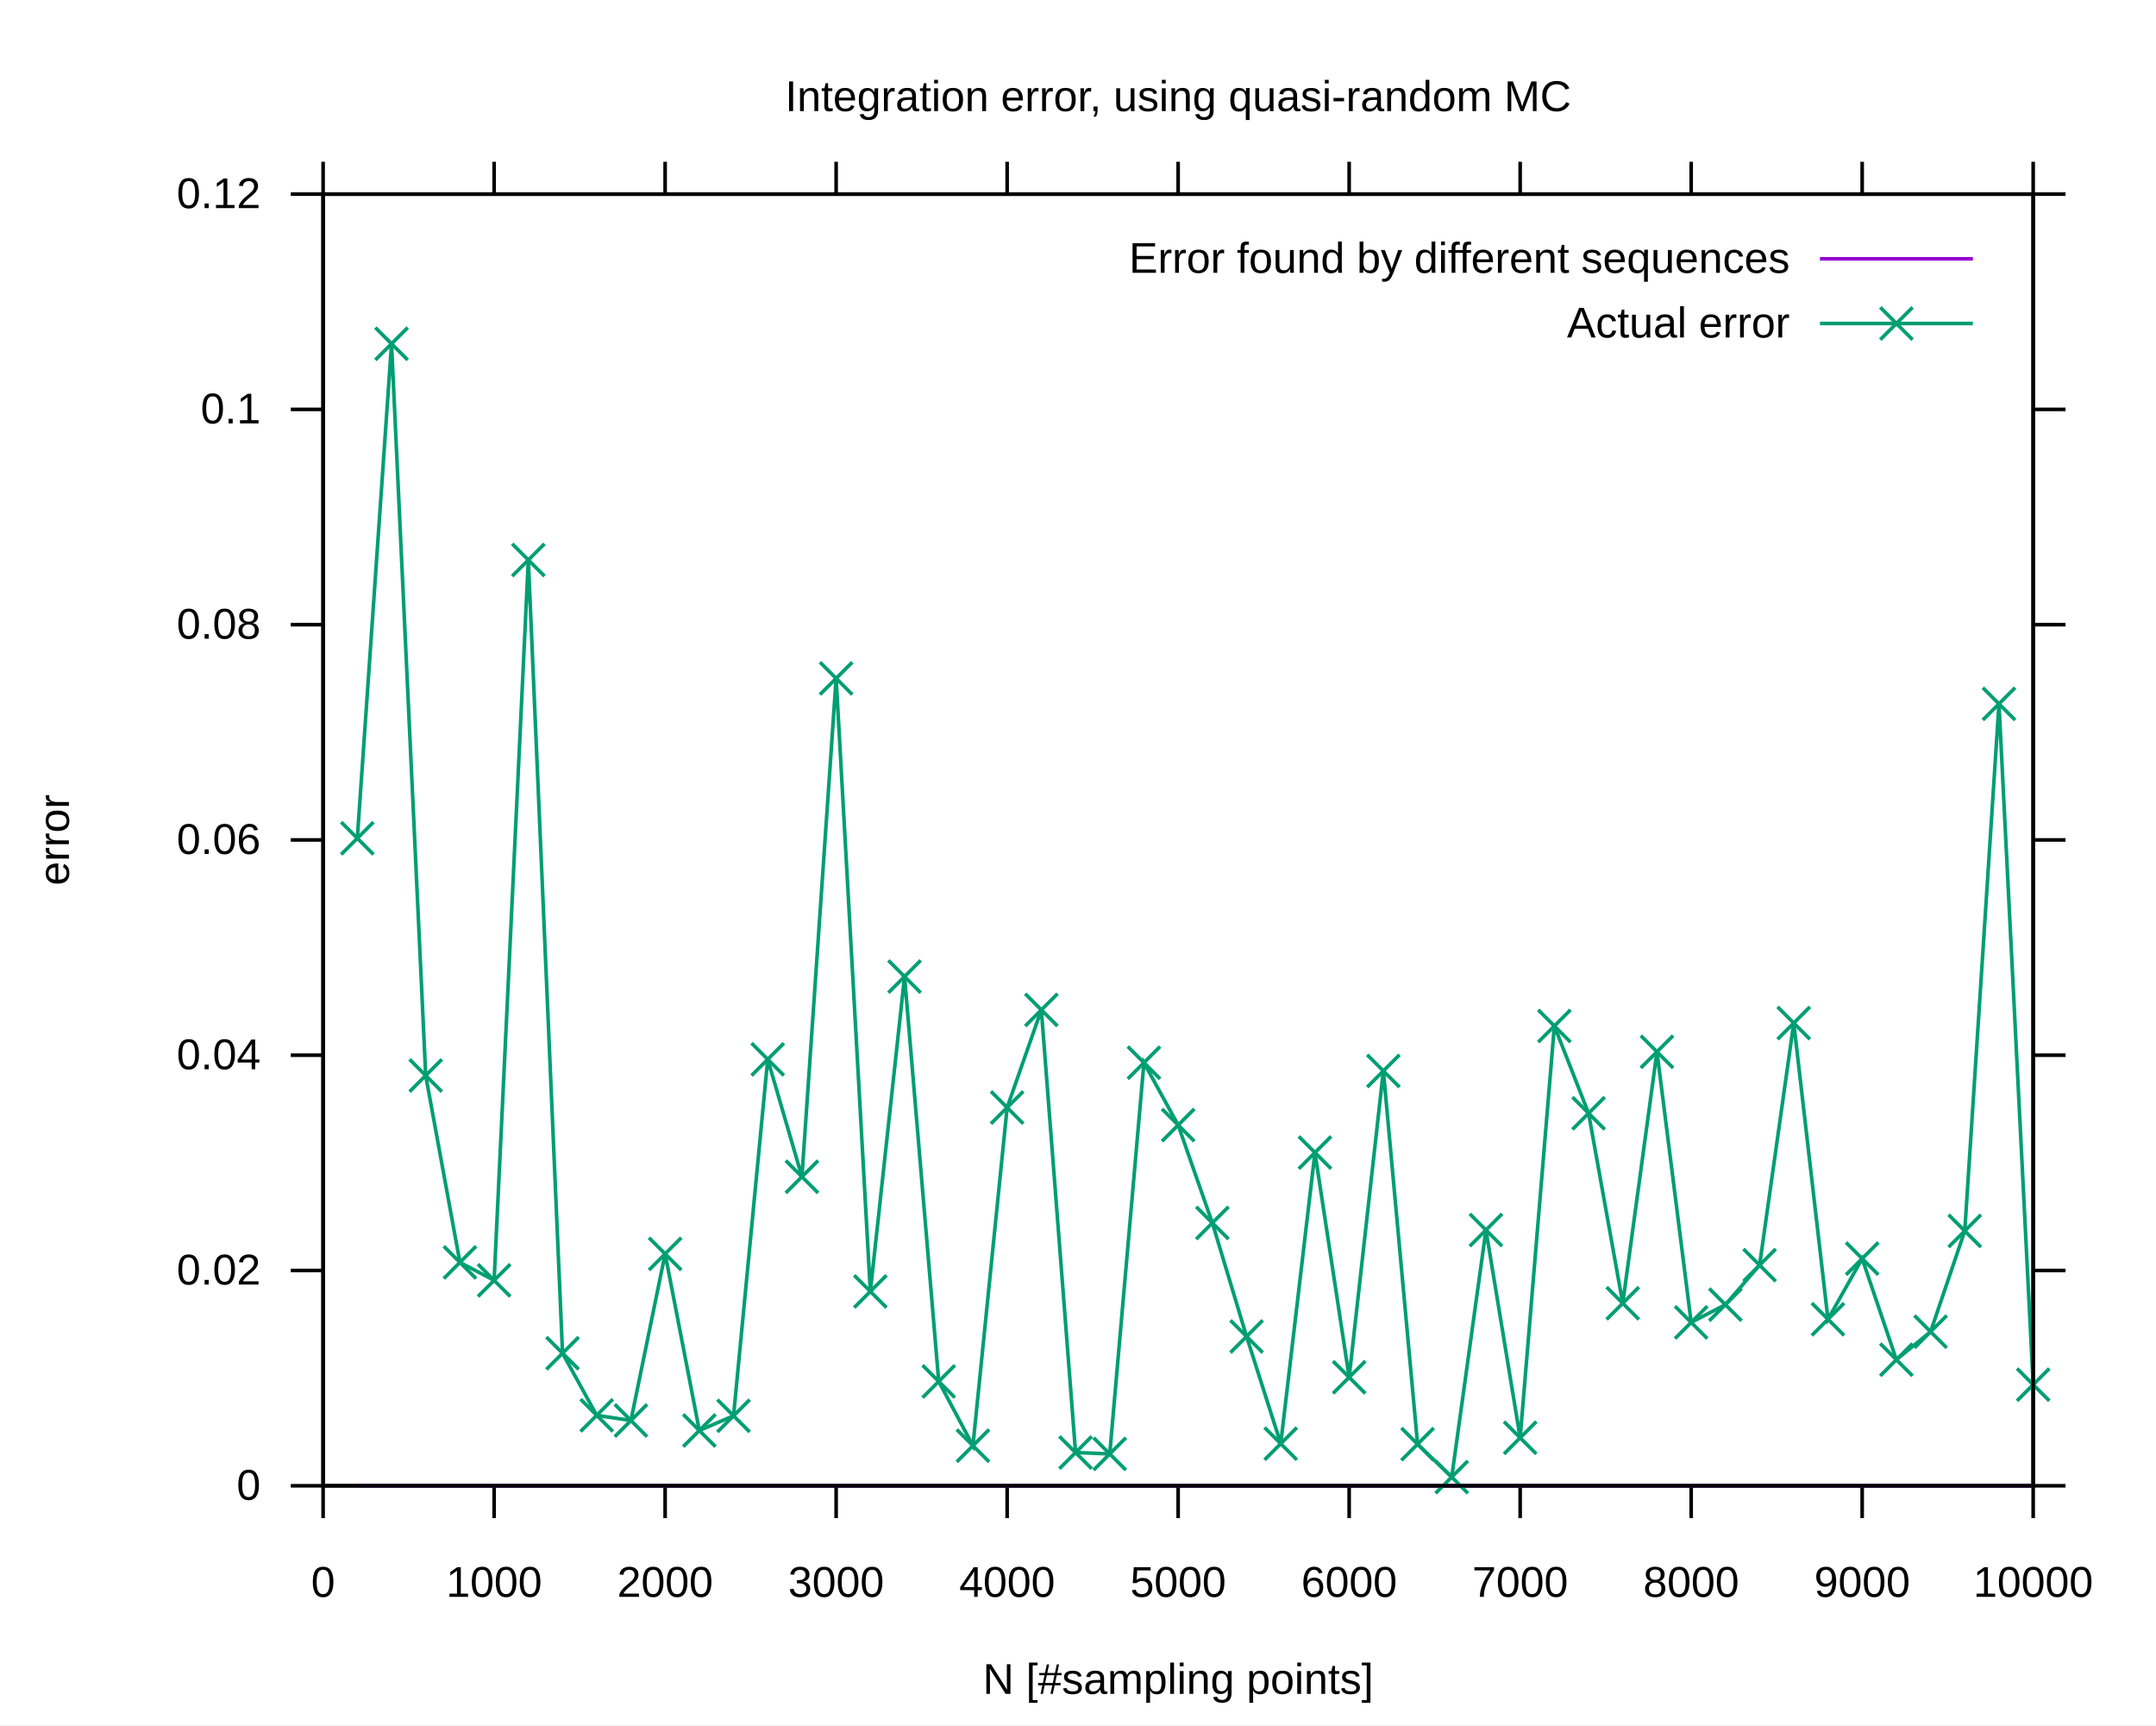
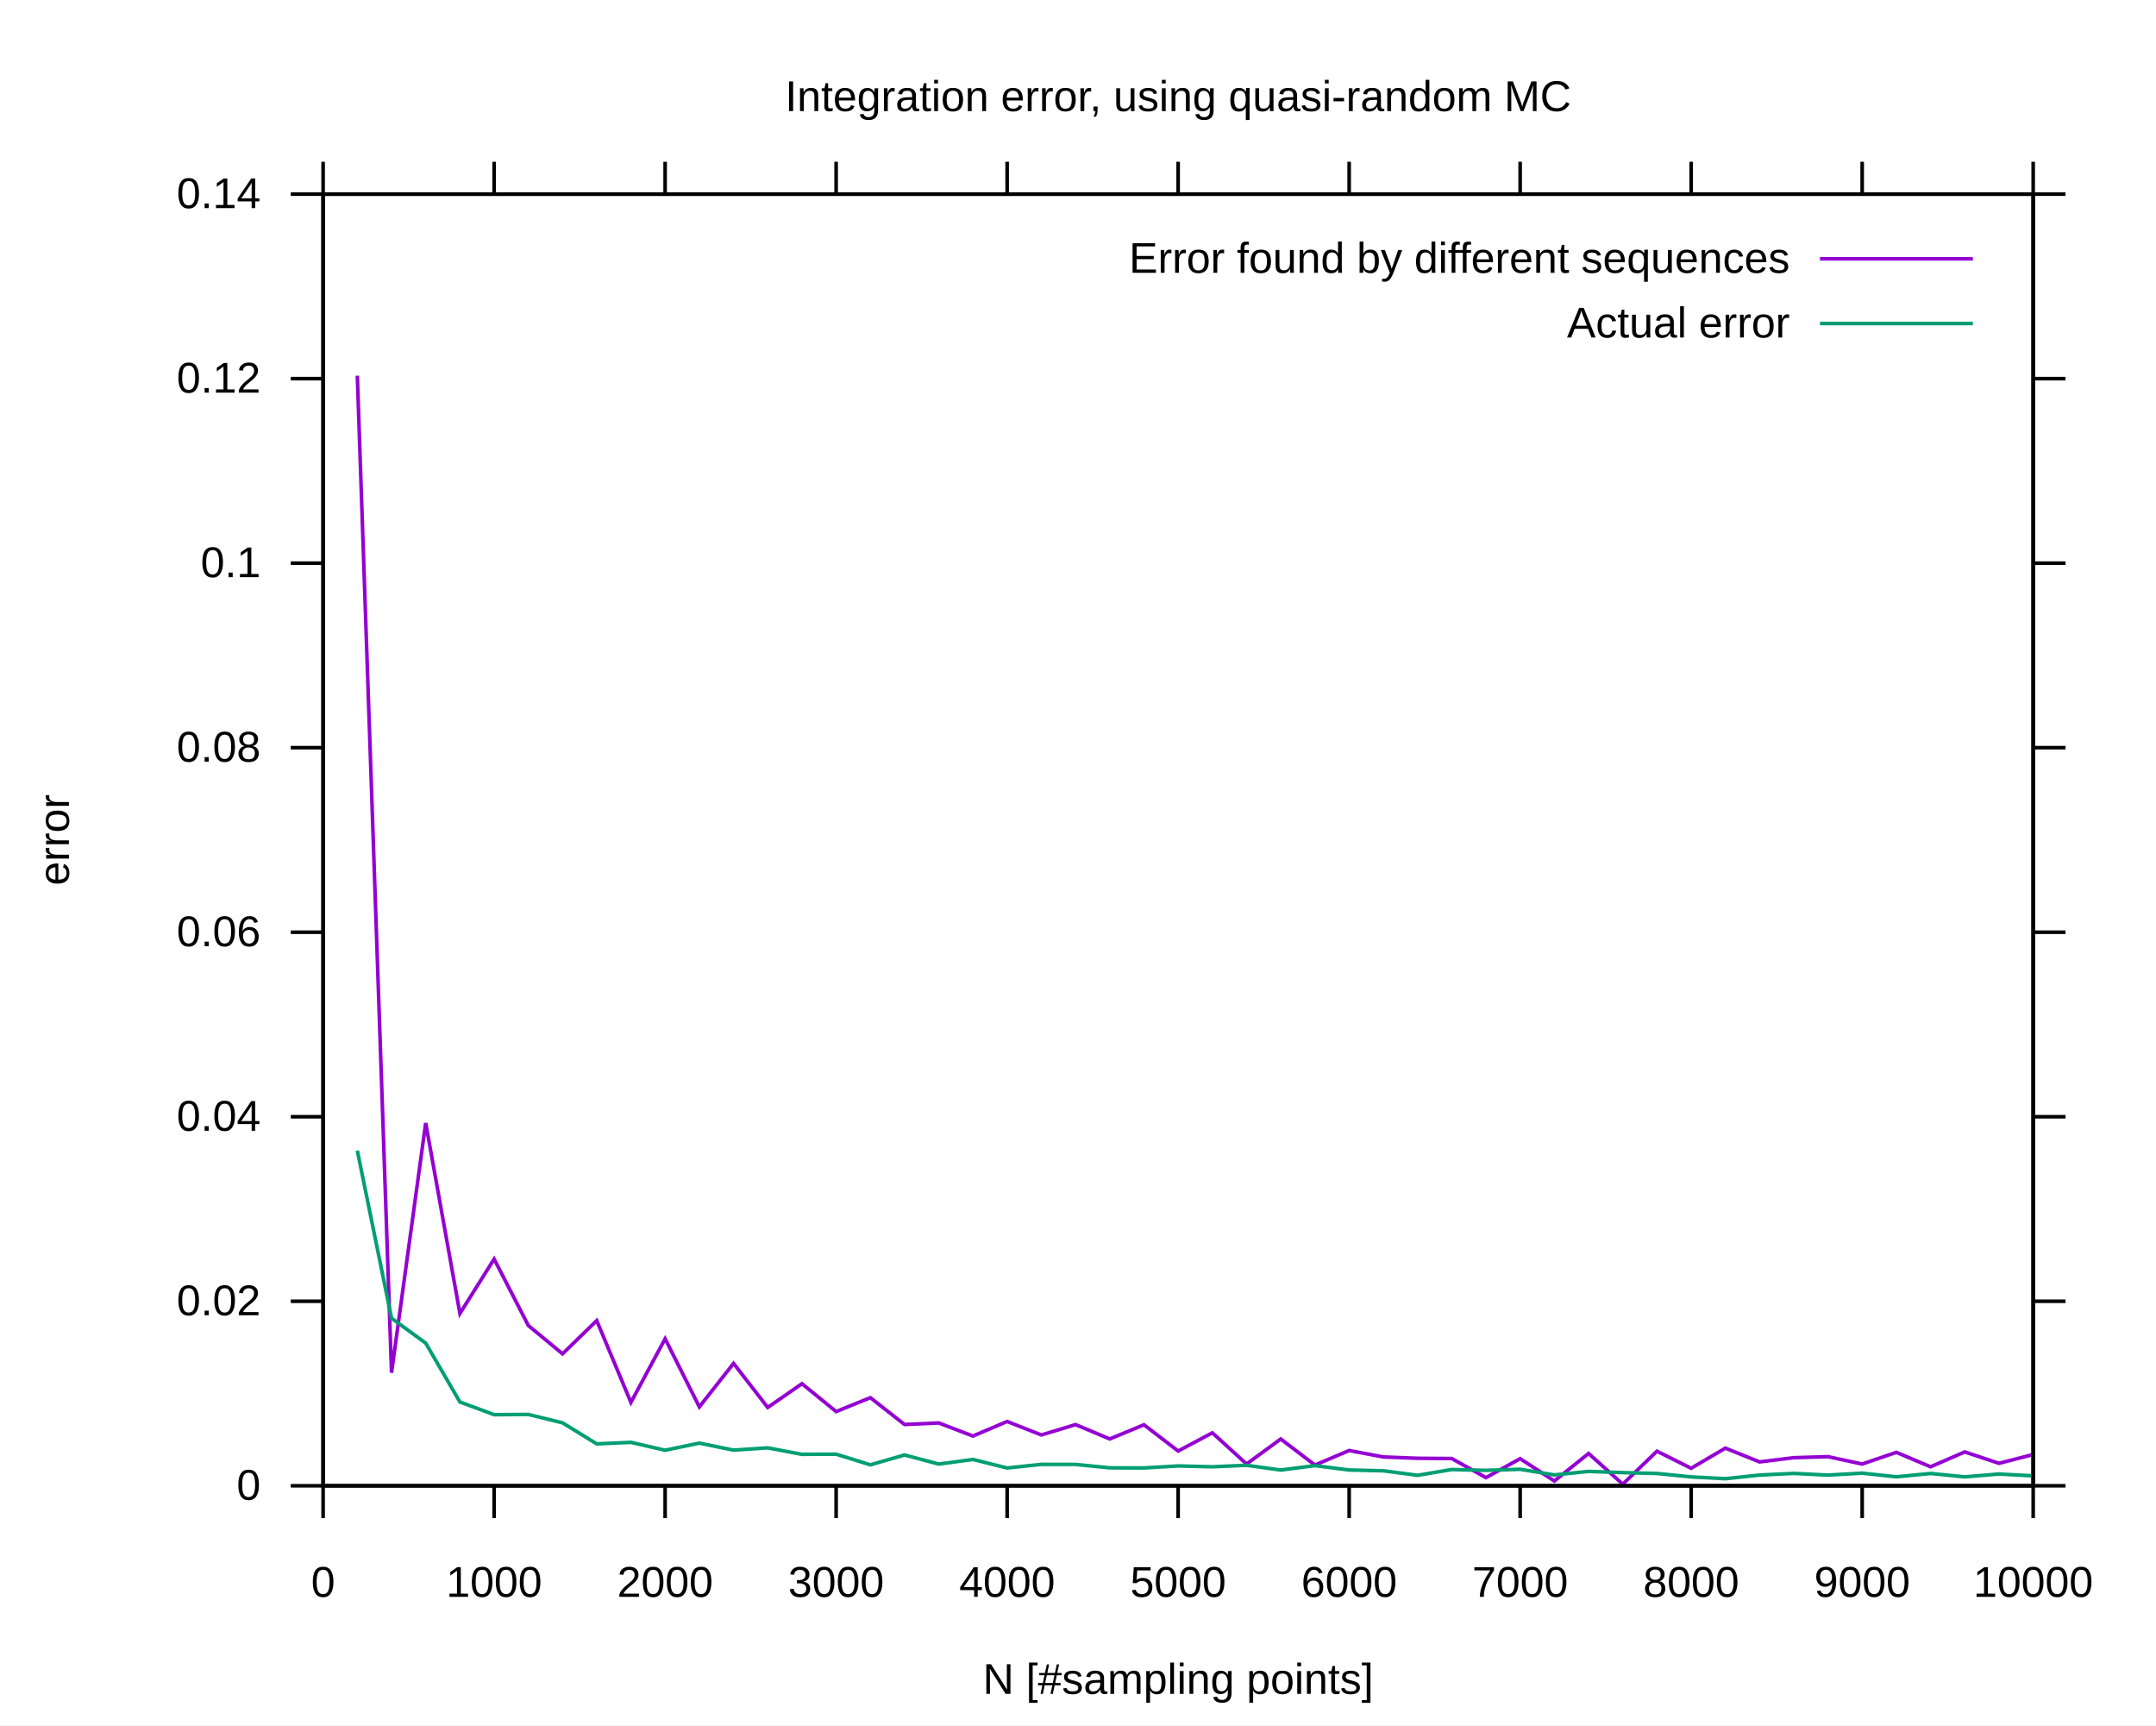
<svg xmlns="http://www.w3.org/2000/svg" xmlns:xlink="http://www.w3.org/1999/xlink" width="600" height="480" viewBox="0 0 600 480">
  <g id="gnuplot_canvas">
    <rect x="0" y="0" width="600" height="480" fill="#ffffff" />
    <defs>
      <circle id="gpDot" r="0.5" stroke-width="0.5" stroke="currentColor" />
      <path id="gpPt0" stroke-width="0.222" stroke="currentColor" d="M-1,0 h2 M0,-1 v2" />
      <path id="gpPt1" stroke-width="0.222" stroke="currentColor" d="M-1,-1 L1,1 M1,-1 L-1,1" />
      <path id="gpPt2" stroke-width="0.222" stroke="currentColor" d="M-1,0 L1,0 M0,-1 L0,1 M-1,-1 L1,1 M-1,1 L1,-1" />
      <rect id="gpPt3" stroke-width="0.222" stroke="currentColor" x="-1" y="-1" width="2" height="2" />
      <rect id="gpPt4" stroke-width="0.222" stroke="currentColor" fill="currentColor" x="-1" y="-1" width="2" height="2" />
      <circle id="gpPt5" stroke-width="0.222" stroke="currentColor" cx="0" cy="0" r="1" />
      <use xlink:href="#gpPt5" id="gpPt6" fill="currentColor" stroke="none" />
      <path id="gpPt7" stroke-width="0.222" stroke="currentColor" d="M0,-1.33 L-1.33,0.67 L1.33,0.67 z" />
      <use xlink:href="#gpPt7" id="gpPt8" fill="currentColor" stroke="none" />
      <use xlink:href="#gpPt7" id="gpPt9" stroke="currentColor" transform="rotate(180)" />
      <use xlink:href="#gpPt9" id="gpPt10" fill="currentColor" stroke="none" />
      <use xlink:href="#gpPt3" id="gpPt11" stroke="currentColor" transform="rotate(45)" />
      <use xlink:href="#gpPt11" id="gpPt12" fill="currentColor" stroke="none" />
      <path id="gpPt13" stroke-width="0.222" stroke="currentColor" d="M0,1.330 L1.265,0.411 L0.782,-1.067 L-0.782,-1.076 L-1.265,0.411 z" />
      <use xlink:href="#gpPt13" id="gpPt14" fill="currentColor" stroke="none" />
      <filter id="textbox" filterUnits="objectBoundingBox" x="0" y="0" height="1" width="1">
        <feFlood flood-color="#FFFFFF" flood-opacity="1" result="bgnd" />
        <feComposite in="SourceGraphic" in2="bgnd" operator="atop" />
      </filter>
      <filter id="greybox" filterUnits="objectBoundingBox" x="0" y="0" height="1" width="1">
        <feFlood flood-color="lightgrey" flood-opacity="1" result="grey" />
        <feComposite in="SourceGraphic" in2="grey" operator="atop" />
      </filter>
    </defs>
    <g fill="none" color="#FFFFFF" stroke="currentColor" stroke-width="1.00" stroke-linecap="butt" stroke-linejoin="miter">
</g>
    <g fill="none" color="black" stroke="currentColor" stroke-width="1.00" stroke-linecap="butt" stroke-linejoin="miter">
      <path stroke="black" d="M89.92,413.40 L80.92,413.40 M565.82,413.40 L574.82,413.40  " />
      <g transform="translate(72.53,417.30)" stroke="none" fill="black" font-family="Arial" font-size="12.00" text-anchor="end">
        <text>
          <tspan font-family="Arial"> 0</tspan>
        </text>
      </g>
    </g>
    <g fill="none" color="black" stroke="currentColor" stroke-width="1.00" stroke-linecap="butt" stroke-linejoin="miter">
-       <path stroke="black" d="M89.92,353.50 L80.92,353.50 M565.82,353.50 L574.82,353.50  " />
-       <g transform="translate(72.53,357.40)" stroke="none" fill="black" font-family="Arial" font-size="12.00" text-anchor="end">
+       <path stroke="black" d="M89.92,362.06 L80.92,362.06 M565.82,362.06 L574.82,362.06  " />
+       <g transform="translate(72.53,365.96)" stroke="none" fill="black" font-family="Arial" font-size="12.00" text-anchor="end">
        <text>
          <tspan font-family="Arial"> 0.02</tspan>
        </text>
      </g>
    </g>
    <g fill="none" color="black" stroke="currentColor" stroke-width="1.00" stroke-linecap="butt" stroke-linejoin="miter">
-       <path stroke="black" d="M89.92,293.60 L80.92,293.60 M565.82,293.60 L574.82,293.60  " />
-       <g transform="translate(72.53,297.50)" stroke="none" fill="black" font-family="Arial" font-size="12.00" text-anchor="end">
+       <path stroke="black" d="M89.92,310.72 L80.92,310.72 M565.82,310.72 L574.82,310.72  " />
+       <g transform="translate(72.53,314.62)" stroke="none" fill="black" font-family="Arial" font-size="12.00" text-anchor="end">
        <text>
          <tspan font-family="Arial"> 0.04</tspan>
        </text>
      </g>
    </g>
    <g fill="none" color="black" stroke="currentColor" stroke-width="1.00" stroke-linecap="butt" stroke-linejoin="miter">
-       <path stroke="black" d="M89.92,233.70 L80.92,233.70 M565.82,233.70 L574.82,233.70  " />
-       <g transform="translate(72.53,237.60)" stroke="none" fill="black" font-family="Arial" font-size="12.00" text-anchor="end">
+       <path stroke="black" d="M89.92,259.38 L80.92,259.38 M565.82,259.38 L574.82,259.38  " />
+       <g transform="translate(72.53,263.28)" stroke="none" fill="black" font-family="Arial" font-size="12.00" text-anchor="end">
        <text>
          <tspan font-family="Arial"> 0.06</tspan>
        </text>
      </g>
    </g>
    <g fill="none" color="black" stroke="currentColor" stroke-width="1.00" stroke-linecap="butt" stroke-linejoin="miter">
-       <path stroke="black" d="M89.92,173.81 L80.92,173.81 M565.82,173.81 L574.82,173.81  " />
-       <g transform="translate(72.53,177.71)" stroke="none" fill="black" font-family="Arial" font-size="12.00" text-anchor="end">
+       <path stroke="black" d="M89.92,208.03 L80.92,208.03 M565.82,208.03 L574.82,208.03  " />
+       <g transform="translate(72.53,211.93)" stroke="none" fill="black" font-family="Arial" font-size="12.00" text-anchor="end">
        <text>
          <tspan font-family="Arial"> 0.08</tspan>
        </text>
      </g>
    </g>
    <g fill="none" color="black" stroke="currentColor" stroke-width="1.00" stroke-linecap="butt" stroke-linejoin="miter">
-       <path stroke="black" d="M89.92,113.91 L80.92,113.91 M565.82,113.91 L574.82,113.91  " />
-       <g transform="translate(72.53,117.81)" stroke="none" fill="black" font-family="Arial" font-size="12.00" text-anchor="end">
+       <path stroke="black" d="M89.92,156.69 L80.92,156.69 M565.82,156.69 L574.82,156.69  " />
+       <g transform="translate(72.53,160.59)" stroke="none" fill="black" font-family="Arial" font-size="12.00" text-anchor="end">
        <text>
          <tspan font-family="Arial"> 0.1</tspan>
+         </text>
+       </g>
+     </g>
+     <g fill="none" color="black" stroke="currentColor" stroke-width="1.00" stroke-linecap="butt" stroke-linejoin="miter">
+       <path stroke="black" d="M89.92,105.35 L80.92,105.35 M565.82,105.35 L574.82,105.35  " />
+       <g transform="translate(72.53,109.25)" stroke="none" fill="black" font-family="Arial" font-size="12.00" text-anchor="end">
+         <text>
+           <tspan font-family="Arial"> 0.12</tspan>
        </text>
      </g>
    </g>
    <g fill="none" color="black" stroke="currentColor" stroke-width="1.00" stroke-linecap="butt" stroke-linejoin="miter">
      <path stroke="black" d="M89.92,54.01 L80.92,54.01 M565.82,54.01 L574.82,54.01  " />
      <g transform="translate(72.53,57.91)" stroke="none" fill="black" font-family="Arial" font-size="12.00" text-anchor="end">
        <text>
-           <tspan font-family="Arial"> 0.12</tspan>
+           <tspan font-family="Arial"> 0.14</tspan>
        </text>
      </g>
    </g>
    <g fill="none" color="black" stroke="currentColor" stroke-width="1.00" stroke-linecap="butt" stroke-linejoin="miter">
      <path stroke="black" d="M89.92,413.40 L89.92,422.40 M89.92,54.01 L89.92,45.01  " />
      <g transform="translate(89.92,444.30)" stroke="none" fill="black" font-family="Arial" font-size="12.00" text-anchor="middle">
        <text>
          <tspan font-family="Arial"> 0</tspan>
        </text>
      </g>
    </g>
    <g fill="none" color="black" stroke="currentColor" stroke-width="1.00" stroke-linecap="butt" stroke-linejoin="miter">
      <path stroke="black" d="M137.51,413.40 L137.51,422.40 M137.51,54.01 L137.51,45.01  " />
      <g transform="translate(137.51,444.30)" stroke="none" fill="black" font-family="Arial" font-size="12.00" text-anchor="middle">
        <text>
          <tspan font-family="Arial"> 1000</tspan>
        </text>
      </g>
    </g>
    <g fill="none" color="black" stroke="currentColor" stroke-width="1.00" stroke-linecap="butt" stroke-linejoin="miter">
      <path stroke="black" d="M185.10,413.40 L185.10,422.40 M185.10,54.01 L185.10,45.01  " />
      <g transform="translate(185.10,444.30)" stroke="none" fill="black" font-family="Arial" font-size="12.00" text-anchor="middle">
        <text>
          <tspan font-family="Arial"> 2000</tspan>
        </text>
      </g>
    </g>
    <g fill="none" color="black" stroke="currentColor" stroke-width="1.00" stroke-linecap="butt" stroke-linejoin="miter">
      <path stroke="black" d="M232.69,413.40 L232.69,422.40 M232.69,54.01 L232.69,45.01  " />
      <g transform="translate(232.69,444.30)" stroke="none" fill="black" font-family="Arial" font-size="12.00" text-anchor="middle">
        <text>
          <tspan font-family="Arial"> 3000</tspan>
        </text>
      </g>
    </g>
    <g fill="none" color="black" stroke="currentColor" stroke-width="1.00" stroke-linecap="butt" stroke-linejoin="miter">
      <path stroke="black" d="M280.28,413.40 L280.28,422.40 M280.28,54.01 L280.28,45.01  " />
      <g transform="translate(280.28,444.30)" stroke="none" fill="black" font-family="Arial" font-size="12.00" text-anchor="middle">
        <text>
          <tspan font-family="Arial"> 4000</tspan>
        </text>
      </g>
    </g>
    <g fill="none" color="black" stroke="currentColor" stroke-width="1.00" stroke-linecap="butt" stroke-linejoin="miter">
      <path stroke="black" d="M327.87,413.40 L327.87,422.40 M327.87,54.01 L327.87,45.01  " />
      <g transform="translate(327.87,444.30)" stroke="none" fill="black" font-family="Arial" font-size="12.00" text-anchor="middle">
        <text>
          <tspan font-family="Arial"> 5000</tspan>
        </text>
      </g>
    </g>
    <g fill="none" color="black" stroke="currentColor" stroke-width="1.00" stroke-linecap="butt" stroke-linejoin="miter">
      <path stroke="black" d="M375.46,413.40 L375.46,422.40 M375.46,54.01 L375.46,45.01  " />
      <g transform="translate(375.46,444.30)" stroke="none" fill="black" font-family="Arial" font-size="12.00" text-anchor="middle">
        <text>
          <tspan font-family="Arial"> 6000</tspan>
        </text>
      </g>
    </g>
    <g fill="none" color="black" stroke="currentColor" stroke-width="1.00" stroke-linecap="butt" stroke-linejoin="miter">
      <path stroke="black" d="M423.05,413.40 L423.05,422.40 M423.05,54.01 L423.05,45.01  " />
      <g transform="translate(423.05,444.30)" stroke="none" fill="black" font-family="Arial" font-size="12.00" text-anchor="middle">
        <text>
          <tspan font-family="Arial"> 7000</tspan>
        </text>
      </g>
    </g>
    <g fill="none" color="black" stroke="currentColor" stroke-width="1.00" stroke-linecap="butt" stroke-linejoin="miter">
      <path stroke="black" d="M470.64,413.40 L470.64,422.40 M470.64,54.01 L470.64,45.01  " />
      <g transform="translate(470.64,444.30)" stroke="none" fill="black" font-family="Arial" font-size="12.00" text-anchor="middle">
        <text>
          <tspan font-family="Arial"> 8000</tspan>
        </text>
      </g>
    </g>
    <g fill="none" color="black" stroke="currentColor" stroke-width="1.00" stroke-linecap="butt" stroke-linejoin="miter">
      <path stroke="black" d="M518.23,413.40 L518.23,422.40 M518.23,54.01 L518.23,45.01  " />
      <g transform="translate(518.23,444.30)" stroke="none" fill="black" font-family="Arial" font-size="12.00" text-anchor="middle">
        <text>
          <tspan font-family="Arial"> 9000</tspan>
        </text>
      </g>
    </g>
    <g fill="none" color="black" stroke="currentColor" stroke-width="1.00" stroke-linecap="butt" stroke-linejoin="miter">
      <path stroke="black" d="M565.82,413.40 L565.82,422.40 M565.82,54.01 L565.82,45.01  " />
      <g transform="translate(565.82,444.30)" stroke="none" fill="black" font-family="Arial" font-size="12.00" text-anchor="middle">
        <text>
          <tspan font-family="Arial"> 10000</tspan>
        </text>
      </g>
    </g>
    <g fill="none" color="black" stroke="currentColor" stroke-width="1.00" stroke-linecap="butt" stroke-linejoin="miter">
</g>
    <g fill="none" color="black" stroke="currentColor" stroke-width="1.00" stroke-linecap="butt" stroke-linejoin="miter">
      <path stroke="black" d="M89.92,54.01 L89.92,413.40 L565.82,413.40 L565.82,54.01 L89.92,54.01 Z  " />
    </g>
    <g fill="none" color="black" stroke="currentColor" stroke-width="1.00" stroke-linecap="butt" stroke-linejoin="miter">
      <g transform="translate(19.18,233.71) rotate(270)" stroke="none" fill="black" font-family="Arial" font-size="12.00" text-anchor="middle">
        <text>
          <tspan font-family="Arial">error</tspan>
        </text>
      </g>
    </g>
    <g fill="none" color="black" stroke="currentColor" stroke-width="1.00" stroke-linecap="butt" stroke-linejoin="miter">
      <g transform="translate(327.87,471.30)" stroke="none" fill="black" font-family="Arial" font-size="12.00" text-anchor="middle">
        <text>
          <tspan font-family="Arial">N [#sampling points]</tspan>
        </text>
      </g>
    </g>
    <g fill="none" color="black" stroke="currentColor" stroke-width="1.00" stroke-linecap="butt" stroke-linejoin="miter">
</g>
    <g id="gnuplot_plot_1">
      <g fill="none" color="black" stroke="currentColor" stroke-width="1.00" stroke-linecap="butt" stroke-linejoin="miter">
        <g transform="translate(498.09,75.91)" stroke="none" fill="black" font-family="Arial" font-size="12.00" text-anchor="end">
          <text>
            <tspan font-family="Arial">Error found by different sequences</tspan>
          </text>
        </g>
      </g>
      <g fill="none" color="black" stroke="currentColor" stroke-width="1.00" stroke-linecap="butt" stroke-linejoin="miter">
-         <path stroke="rgb(148,   0, 211)" d="M506.48,72.01 L549.04,72.01 M99.44,413.40 L108.96,413.40 L118.47,413.40 L127.99,413.40 L137.51,413.40 L147.03,413.40   L156.55,413.40 L166.06,413.40 L175.58,413.40 L185.10,413.40 L194.62,413.40 L204.14,413.40 L213.65,413.40 L223.17,413.40   L232.69,413.40 L242.21,413.40 L251.73,413.40 L261.24,413.40 L270.76,413.40 L280.28,413.40 L289.80,413.40 L299.32,413.40   L308.83,413.40 L318.35,413.40 L327.87,413.40 L337.39,413.40 L346.91,413.40 L356.42,413.40 L365.94,413.40 L375.46,413.40   L384.98,413.40 L394.50,413.40 L404.01,413.40 L413.53,413.40 L423.05,413.40 L432.57,413.40 L442.09,413.40 L451.60,413.40   L461.12,413.40 L470.64,413.40 L480.16,413.40 L489.68,413.40 L499.19,413.40 L508.71,413.40 L518.23,413.40 L527.75,413.40   L537.27,413.40 L546.78,413.40 L556.30,413.40 L565.82,413.40  " />
+         <path stroke="rgb(148,   0, 211)" d="M506.48,72.01 L549.04,72.01 M99.44,104.53 L108.96,381.95 L118.47,312.47 L127.99,365.46 L137.51,350.31 L147.03,368.81   L156.55,376.69 L166.06,367.44 L175.58,390.20 L185.10,372.50 L194.62,391.45 L204.14,379.35 L213.65,391.61 L223.17,385.00   L232.69,392.75 L242.21,388.89 L251.73,396.35 L261.24,395.92 L270.76,399.56 L280.28,395.51 L289.80,399.26 L299.32,396.38   L308.83,400.37 L318.35,396.43 L327.87,403.73 L337.39,398.67 L346.91,407.34 L356.42,400.39 L365.94,407.63 L375.46,403.59   L384.98,405.38 L394.50,405.75 L404.01,405.82 L413.53,411.13 L423.05,405.86 L432.57,412.07 L442.09,404.41 L451.60,412.95   L461.12,403.78 L470.64,408.53 L480.16,402.93 L489.68,406.76 L499.19,405.59 L508.71,405.30 L518.23,407.35 L527.75,404.10   L537.27,408.12 L546.78,403.98 L556.30,407.15 L565.82,404.71  " />
      </g>
    </g>
    <g id="gnuplot_plot_2">
      <g fill="none" color="black" stroke="currentColor" stroke-width="1.00" stroke-linecap="butt" stroke-linejoin="miter">
        <g transform="translate(498.09,93.91)" stroke="none" fill="black" font-family="Arial" font-size="12.00" text-anchor="end">
          <text>
            <tspan font-family="Arial">Actual error</tspan>
          </text>
        </g>
      </g>
      <g fill="none" color="black" stroke="currentColor" stroke-width="1.00" stroke-linecap="butt" stroke-linejoin="miter">
-         <path stroke="rgb(  0, 158, 115)" d="M506.48,90.01 L549.04,90.01 M99.44,233.24 L108.96,95.65 L118.47,299.25 L127.99,351.25 L137.51,356.24 L147.03,155.81   L156.55,376.52 L166.06,393.80 L175.58,395.24 L185.10,348.88 L194.62,398.02 L204.14,393.93 L213.65,294.75 L223.17,327.42   L232.69,188.75 L242.21,359.33 L251.73,271.72 L261.24,384.37 L270.76,402.25 L280.28,308.16 L289.80,280.99 L299.32,404.16   L308.83,404.53 L318.35,295.69 L327.87,313.04 L337.39,340.27 L346.91,371.86 L356.42,401.69 L365.94,320.70 L375.46,383.21   L384.98,297.98 L394.50,401.82 L404.01,410.98 L413.53,342.24 L423.05,400.05 L432.57,285.47 L442.09,309.76 L451.60,362.62   L461.12,292.65 L470.64,367.94 L480.16,363.01 L489.68,352.01 L499.19,284.65 L508.71,367.07 L518.23,350.20 L527.75,378.32   L537.27,370.53 L546.78,342.49 L556.30,195.84 L565.82,385.27  " />
-         <use xlink:href="#gpPt1" transform="translate(99.44,233.24) scale(4.50)" color="rgb(  0, 158, 115)" />
-         <use xlink:href="#gpPt1" transform="translate(108.96,95.65) scale(4.50)" color="rgb(  0, 158, 115)" />
-         <use xlink:href="#gpPt1" transform="translate(118.47,299.25) scale(4.50)" color="rgb(  0, 158, 115)" />
-         <use xlink:href="#gpPt1" transform="translate(127.99,351.25) scale(4.50)" color="rgb(  0, 158, 115)" />
-         <use xlink:href="#gpPt1" transform="translate(137.51,356.24) scale(4.50)" color="rgb(  0, 158, 115)" />
-         <use xlink:href="#gpPt1" transform="translate(147.03,155.81) scale(4.50)" color="rgb(  0, 158, 115)" />
-         <use xlink:href="#gpPt1" transform="translate(156.55,376.52) scale(4.50)" color="rgb(  0, 158, 115)" />
-         <use xlink:href="#gpPt1" transform="translate(166.06,393.80) scale(4.50)" color="rgb(  0, 158, 115)" />
-         <use xlink:href="#gpPt1" transform="translate(175.58,395.24) scale(4.50)" color="rgb(  0, 158, 115)" />
-         <use xlink:href="#gpPt1" transform="translate(185.10,348.88) scale(4.50)" color="rgb(  0, 158, 115)" />
-         <use xlink:href="#gpPt1" transform="translate(194.62,398.02) scale(4.50)" color="rgb(  0, 158, 115)" />
-         <use xlink:href="#gpPt1" transform="translate(204.14,393.93) scale(4.50)" color="rgb(  0, 158, 115)" />
-         <use xlink:href="#gpPt1" transform="translate(213.65,294.75) scale(4.50)" color="rgb(  0, 158, 115)" />
-         <use xlink:href="#gpPt1" transform="translate(223.17,327.42) scale(4.50)" color="rgb(  0, 158, 115)" />
-         <use xlink:href="#gpPt1" transform="translate(232.69,188.75) scale(4.50)" color="rgb(  0, 158, 115)" />
-         <use xlink:href="#gpPt1" transform="translate(242.21,359.33) scale(4.50)" color="rgb(  0, 158, 115)" />
-         <use xlink:href="#gpPt1" transform="translate(251.73,271.72) scale(4.50)" color="rgb(  0, 158, 115)" />
-         <use xlink:href="#gpPt1" transform="translate(261.24,384.37) scale(4.50)" color="rgb(  0, 158, 115)" />
-         <use xlink:href="#gpPt1" transform="translate(270.76,402.25) scale(4.50)" color="rgb(  0, 158, 115)" />
-         <use xlink:href="#gpPt1" transform="translate(280.28,308.16) scale(4.50)" color="rgb(  0, 158, 115)" />
-         <use xlink:href="#gpPt1" transform="translate(289.80,280.99) scale(4.50)" color="rgb(  0, 158, 115)" />
-         <use xlink:href="#gpPt1" transform="translate(299.32,404.16) scale(4.50)" color="rgb(  0, 158, 115)" />
-         <use xlink:href="#gpPt1" transform="translate(308.83,404.53) scale(4.50)" color="rgb(  0, 158, 115)" />
-         <use xlink:href="#gpPt1" transform="translate(318.35,295.69) scale(4.50)" color="rgb(  0, 158, 115)" />
-         <use xlink:href="#gpPt1" transform="translate(327.87,313.04) scale(4.50)" color="rgb(  0, 158, 115)" />
-         <use xlink:href="#gpPt1" transform="translate(337.39,340.27) scale(4.50)" color="rgb(  0, 158, 115)" />
-         <use xlink:href="#gpPt1" transform="translate(346.91,371.86) scale(4.50)" color="rgb(  0, 158, 115)" />
-         <use xlink:href="#gpPt1" transform="translate(356.42,401.69) scale(4.50)" color="rgb(  0, 158, 115)" />
-         <use xlink:href="#gpPt1" transform="translate(365.94,320.70) scale(4.50)" color="rgb(  0, 158, 115)" />
-         <use xlink:href="#gpPt1" transform="translate(375.46,383.21) scale(4.50)" color="rgb(  0, 158, 115)" />
-         <use xlink:href="#gpPt1" transform="translate(384.98,297.98) scale(4.50)" color="rgb(  0, 158, 115)" />
-         <use xlink:href="#gpPt1" transform="translate(394.50,401.82) scale(4.50)" color="rgb(  0, 158, 115)" />
-         <use xlink:href="#gpPt1" transform="translate(404.01,410.98) scale(4.50)" color="rgb(  0, 158, 115)" />
-         <use xlink:href="#gpPt1" transform="translate(413.53,342.24) scale(4.50)" color="rgb(  0, 158, 115)" />
-         <use xlink:href="#gpPt1" transform="translate(423.05,400.05) scale(4.50)" color="rgb(  0, 158, 115)" />
-         <use xlink:href="#gpPt1" transform="translate(432.57,285.47) scale(4.50)" color="rgb(  0, 158, 115)" />
-         <use xlink:href="#gpPt1" transform="translate(442.09,309.76) scale(4.50)" color="rgb(  0, 158, 115)" />
-         <use xlink:href="#gpPt1" transform="translate(451.60,362.62) scale(4.50)" color="rgb(  0, 158, 115)" />
-         <use xlink:href="#gpPt1" transform="translate(461.12,292.65) scale(4.50)" color="rgb(  0, 158, 115)" />
-         <use xlink:href="#gpPt1" transform="translate(470.64,367.94) scale(4.50)" color="rgb(  0, 158, 115)" />
-         <use xlink:href="#gpPt1" transform="translate(480.16,363.01) scale(4.50)" color="rgb(  0, 158, 115)" />
-         <use xlink:href="#gpPt1" transform="translate(489.68,352.01) scale(4.50)" color="rgb(  0, 158, 115)" />
-         <use xlink:href="#gpPt1" transform="translate(499.19,284.65) scale(4.50)" color="rgb(  0, 158, 115)" />
-         <use xlink:href="#gpPt1" transform="translate(508.71,367.07) scale(4.50)" color="rgb(  0, 158, 115)" />
-         <use xlink:href="#gpPt1" transform="translate(518.23,350.20) scale(4.50)" color="rgb(  0, 158, 115)" />
-         <use xlink:href="#gpPt1" transform="translate(527.75,378.32) scale(4.50)" color="rgb(  0, 158, 115)" />
-         <use xlink:href="#gpPt1" transform="translate(537.27,370.53) scale(4.50)" color="rgb(  0, 158, 115)" />
-         <use xlink:href="#gpPt1" transform="translate(546.78,342.49) scale(4.50)" color="rgb(  0, 158, 115)" />
-         <use xlink:href="#gpPt1" transform="translate(556.30,195.84) scale(4.50)" color="rgb(  0, 158, 115)" />
-         <use xlink:href="#gpPt1" transform="translate(565.82,385.27) scale(4.50)" color="rgb(  0, 158, 115)" />
-         <use xlink:href="#gpPt1" transform="translate(527.76,90.01) scale(4.50)" color="rgb(  0, 158, 115)" />
+         <path stroke="rgb(  0, 158, 115)" d="M506.48,90.01 L549.04,90.01 M99.44,320.15 L108.96,366.78 L118.47,373.71 L127.99,390.09 L137.51,393.62 L147.03,393.55   L156.55,395.89 L166.06,401.74 L175.58,401.32 L185.10,403.51 L194.62,401.53 L204.14,403.48 L213.65,402.85 L223.17,404.65   L232.69,404.61 L242.21,407.57 L251.73,404.83 L261.24,407.36 L270.76,406.08 L280.28,408.45 L289.80,407.45 L299.32,407.46   L308.83,408.41 L318.35,408.44 L327.87,407.88 L337.39,408.12 L346.91,407.70 L356.42,409.02 L365.94,407.80 L375.46,409.01   L384.98,409.23 L394.50,410.49 L404.01,408.88 L413.53,409.11 L423.05,408.81 L432.57,410.38 L442.09,409.40 L451.60,409.74   L461.12,409.98 L470.64,410.93 L480.16,411.43 L489.68,410.42 L499.19,409.96 L508.71,410.43 L518.23,409.89 L527.75,410.91   L537.27,409.98 L546.78,410.92 L556.30,410.13 L565.82,410.64  " />
      </g>
    </g>
    <g id="gnuplot_plot_3">
      <g fill="none" color="black" stroke="currentColor" stroke-width="1.00" stroke-linecap="butt" stroke-linejoin="miter">
</g>
    </g>
    <g fill="none" color="#FFFFFF" stroke="rgb( 86, 180, 233)" stroke-width="2.00" stroke-linecap="butt" stroke-linejoin="miter">
</g>
    <g fill="none" color="black" stroke="currentColor" stroke-width="2.00" stroke-linecap="butt" stroke-linejoin="miter">
</g>
    <g fill="none" color="black" stroke="black" stroke-width="1.00" stroke-linecap="butt" stroke-linejoin="miter">
</g>
    <g fill="none" color="black" stroke="currentColor" stroke-width="1.00" stroke-linecap="butt" stroke-linejoin="miter">
      <path stroke="black" d="M89.92,54.01 L89.92,413.40 L565.82,413.40 L565.82,54.01 L89.92,54.01 Z  " />
    </g>
    <g fill="none" color="black" stroke="currentColor" stroke-width="1.00" stroke-linecap="butt" stroke-linejoin="miter">
      <g transform="translate(327.87,30.91)" stroke="none" fill="black" font-family="Arial" font-size="12.00" text-anchor="middle">
        <text>
          <tspan font-family="Arial">Integration error, using quasi-random MC</tspan>
        </text>
      </g>
    </g>
    <g fill="none" color="black" stroke="currentColor" stroke-width="1.00" stroke-linecap="butt" stroke-linejoin="miter">
</g>
  </g>
</svg>
